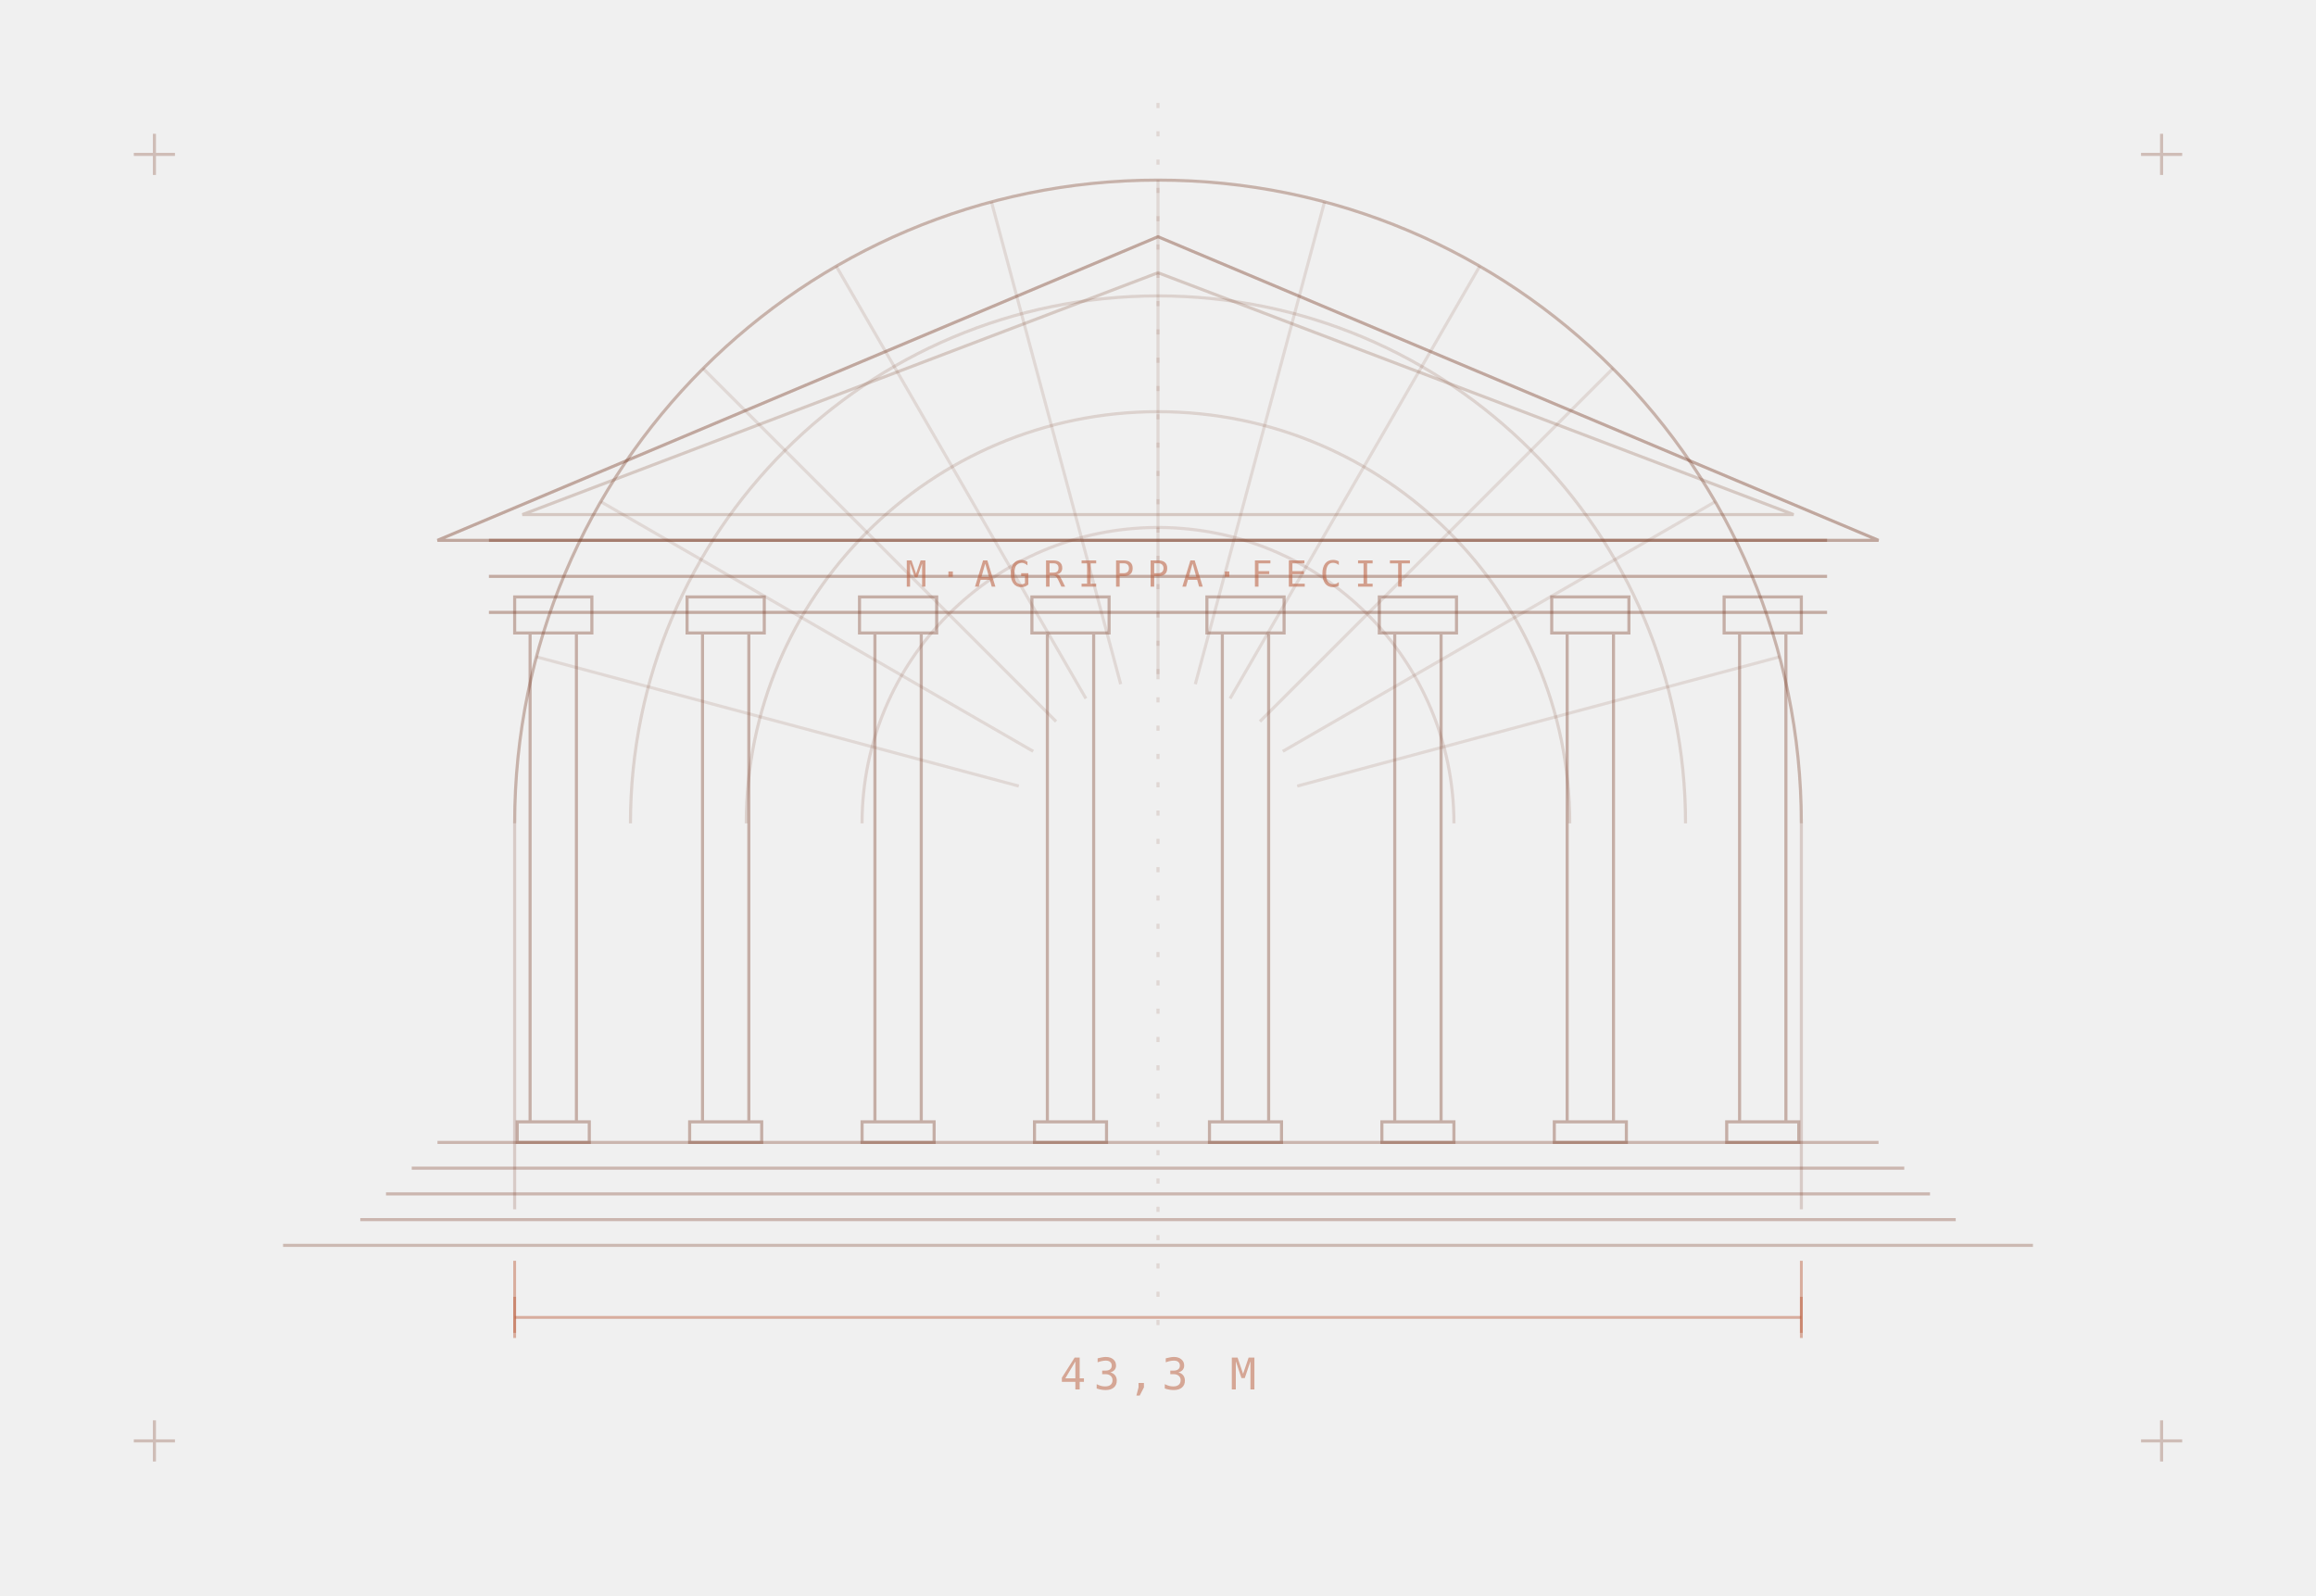
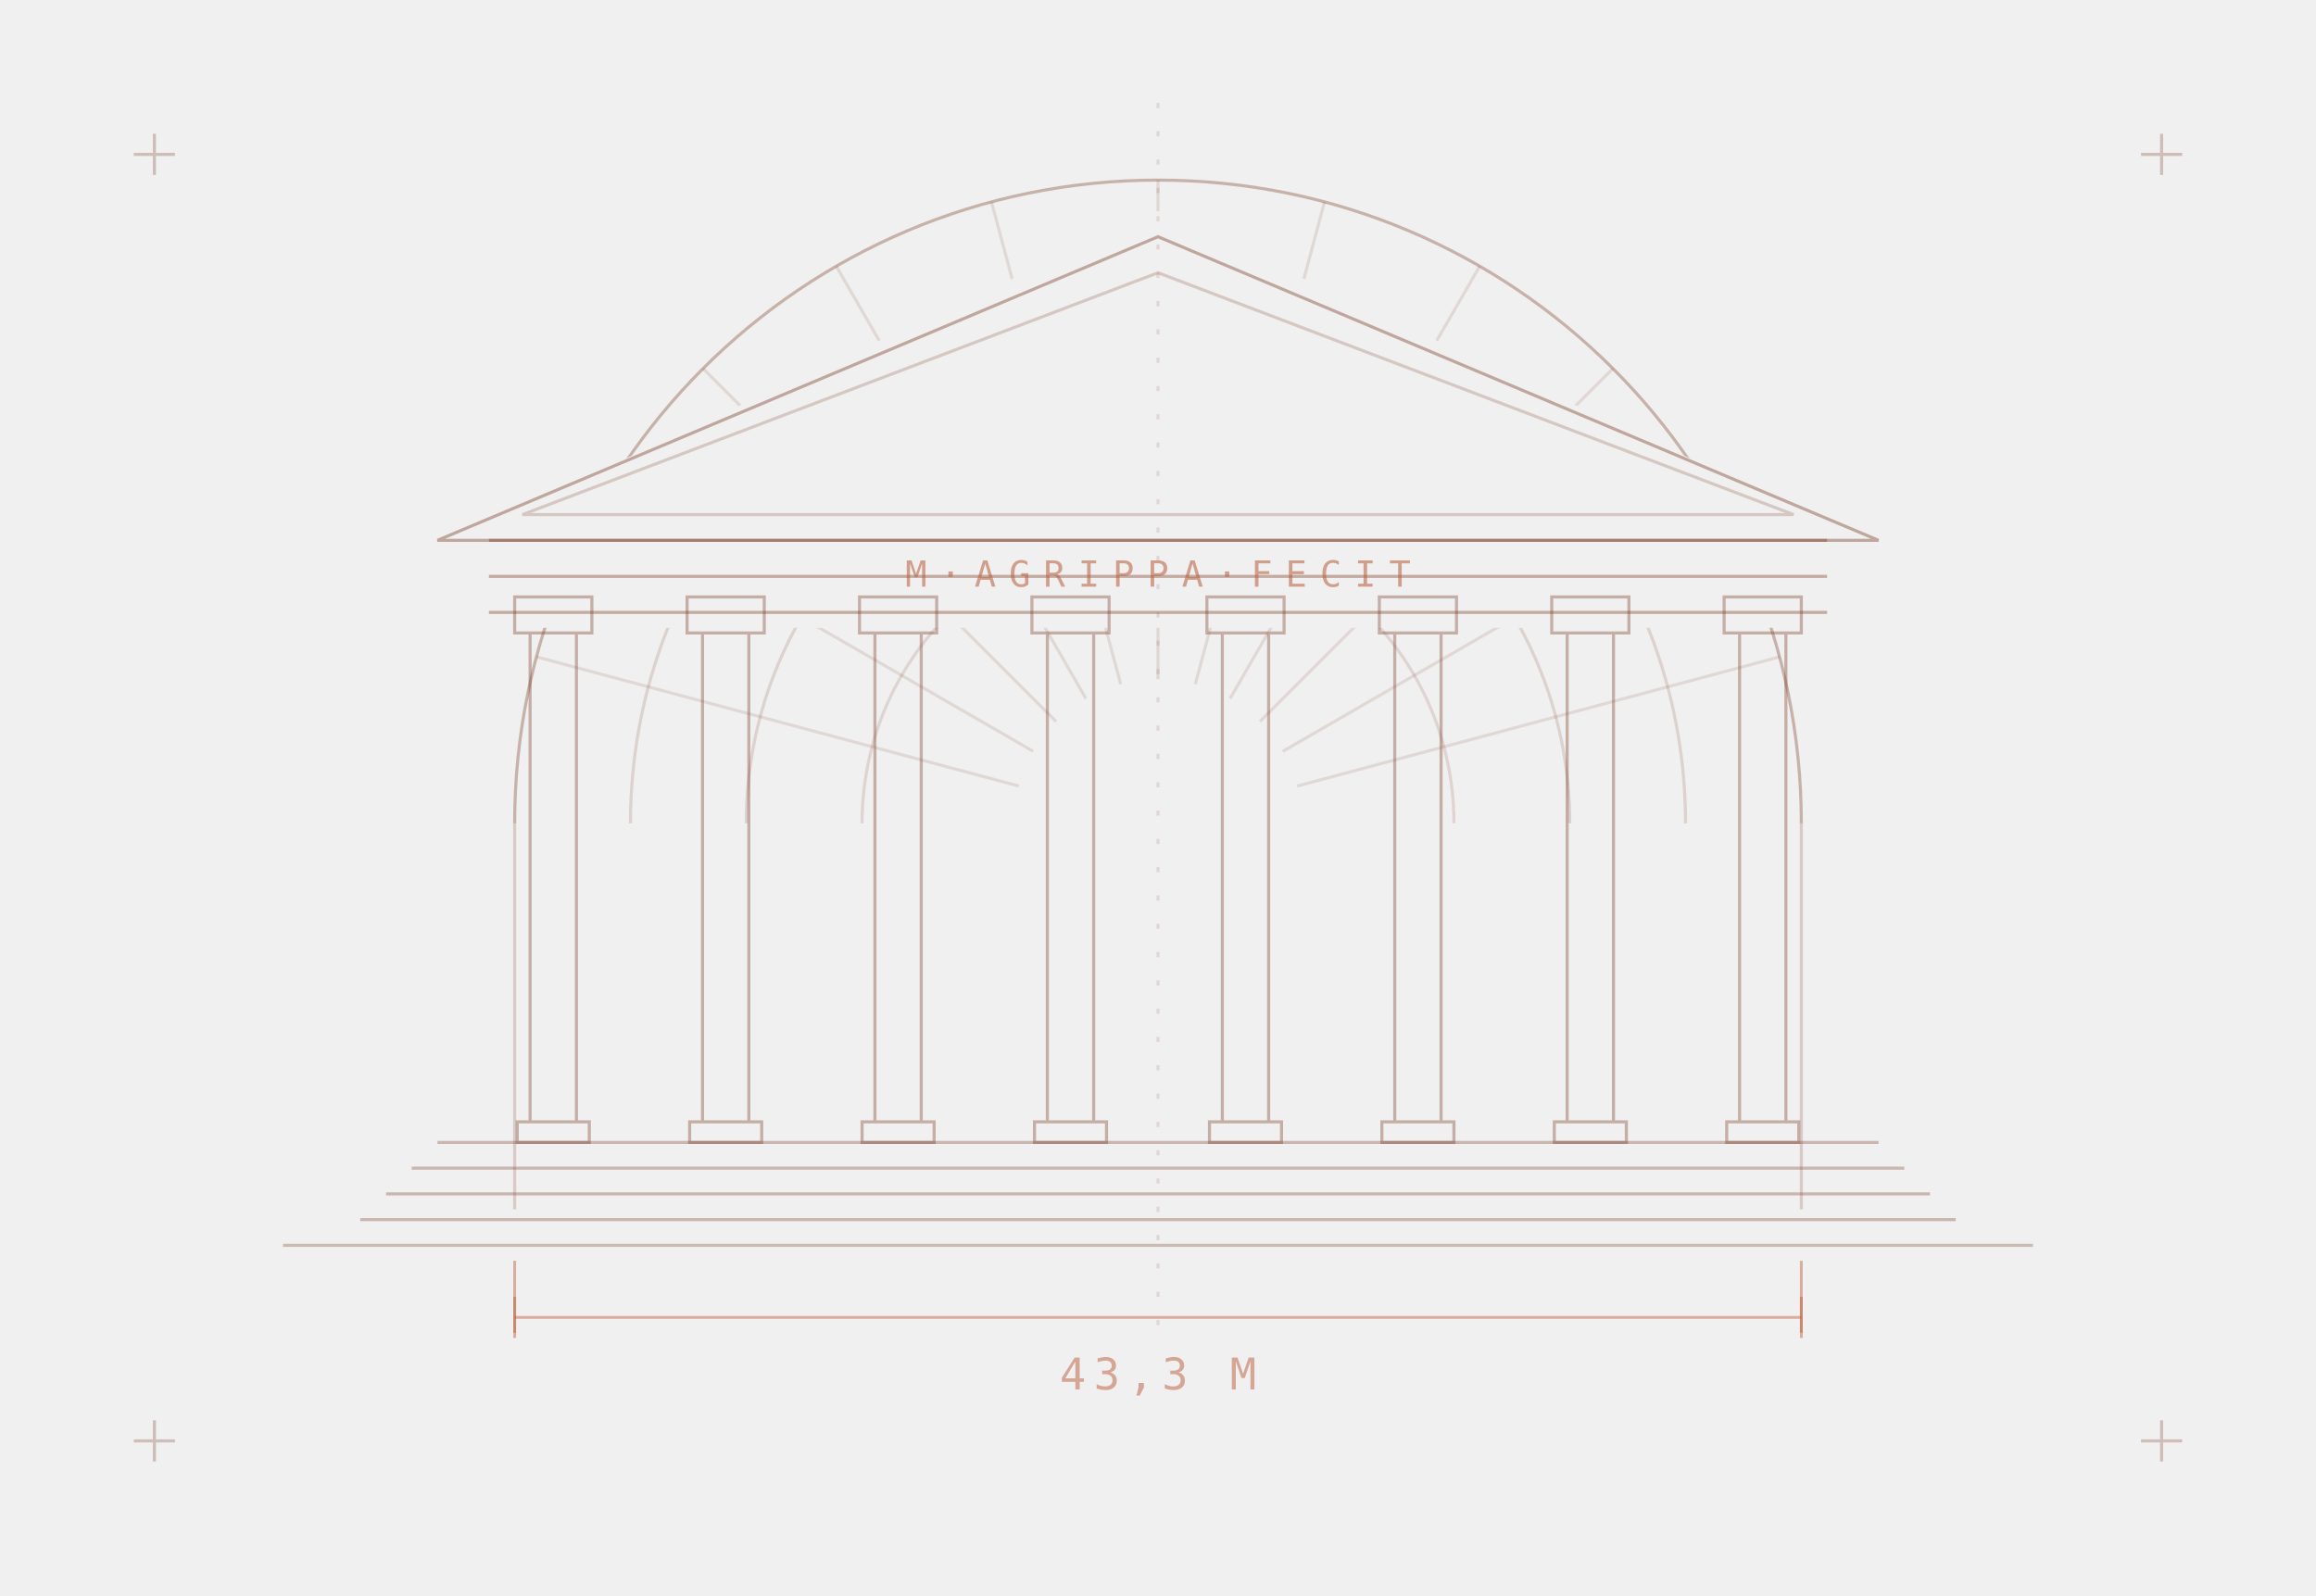
<svg xmlns="http://www.w3.org/2000/svg" viewBox="0 0 900 620" fill="none">
+   <defs>
+     <mask id="fachada">
+       <rect width="900" height="620" fill="#fff" />
+       <polygon points="162,216 450,82 738,216" fill="#000" />
+       <rect x="182" y="202" width="536" height="42" fill="#000" />
+     </mask>
+   </defs>
  <g stroke="#7A3B24" stroke-width="1.2" stroke-opacity=".30">
-     <path d="M200 320 A250 250 0 0 1 700 320" stroke-opacity=".34" />
-     <path d="M245 320 A205 205 0 0 1 655 320" stroke-opacity=".17" />
-     <path d="M290 320 A160 160 0 0 1 610 320" stroke-opacity=".17" />
-     <path d="M335 320 A115 115 0 0 1 565 320" stroke-opacity=".15" />
-     <g stroke-opacity=".13">
-       <path d="M504.1 305.5 L691.5 255.3" />
-       <path d="M498.5 292 L666.5 195" />
-       <path d="M489.6 280.4 L626.8 143.2" />
-       <path d="M478 271.5 L575 103.5" />
-       <path d="M464.5 265.9 L514.7 78.5" />
-       <path d="M450 264 L450 70" />
-       <path d="M435.5 265.9 L385.3 78.5" />
-       <path d="M422 271.5 L325 103.5" />
-       <path d="M410.4 280.4 L273.2 143.2" />
-       <path d="M401.5 292 L233.5 195" />
-       <path d="M395.9 305.5 L208.5 255.3" />
+     <g mask="url(#fachada)">
+       <path d="M200 320 A250 250 0 0 1 700 320" stroke-opacity=".34" />
+       <path d="M245 320 A205 205 0 0 1 655 320" stroke-opacity=".17" />
+       <path d="M290 320 A160 160 0 0 1 610 320" stroke-opacity=".17" />
+       <path d="M335 320 A115 115 0 0 1 565 320" stroke-opacity=".15" />
+       <g stroke-opacity=".13">
+         <path d="M504.1 305.5 L691.5 255.3" />
+         <path d="M498.5 292 L666.5 195" />
+         <path d="M489.6 280.4 L626.8 143.2" />
+         <path d="M478 271.5 L575 103.5" />
+         <path d="M464.5 265.9 L514.7 78.5" />
+         <path d="M450 264 L450 70" />
+         <path d="M435.5 265.9 L385.3 78.5" />
+         <path d="M422 271.5 L325 103.5" />
+         <path d="M410.4 280.4 L273.2 143.2" />
+         <path d="M401.5 292 L233.5 195" />
+         <path d="M395.9 305.5 L208.5 255.3" />
+       </g>
    </g>
    <path d="M200 320 V470 M700 320 V470" stroke-opacity=".20" />
    <path d="M450 40 V520" stroke-opacity=".14" stroke-dasharray="2 9" />
    <path d="M170 210 L450 92 L730 210 Z" stroke-opacity=".40" />
    <path d="M203 200 L450 106 L697 200 Z" stroke-opacity=".22" />
    <path d="M190 210 H710 M190 224 H710 M190 238 H710" stroke-opacity=".38" />
    <g stroke-opacity=".36">
      <path d="M200 232 h30 v14 h-30 z M206 246 v190 M224 246 v190 M201 436 h28 v8 h-28 z" />
      <path d="M267 232 h30 v14 h-30 z M273 246 v190 M291 246 v190 M268 436 h28 v8 h-28 z" />
      <path d="M334 232 h30 v14 h-30 z M340 246 v190 M358 246 v190 M335 436 h28 v8 h-28 z" />
      <path d="M401 232 h30 v14 h-30 z M407 246 v190 M425 246 v190 M402 436 h28 v8 h-28 z" />
      <path d="M469 232 h30 v14 h-30 z M475 246 v190 M493 246 v190 M470 436 h28 v8 h-28 z" />
      <path d="M536 232 h30 v14 h-30 z M542 246 v190 M560 246 v190 M537 436 h28 v8 h-28 z" />
      <path d="M603 232 h30 v14 h-30 z M609 246 v190 M627 246 v190 M604 436 h28 v8 h-28 z" />
      <path d="M670 232 h30 v14 h-30 z M676 246 v190 M694 246 v190 M671 436 h28 v8 h-28 z" />
    </g>
    <path d="M170 444 H730 M160 454 H740 M150 464 H750 M140 474 H760" stroke-opacity=".32" />
    <path d="M110 484 H790" stroke-opacity=".30" />
    <g stroke-opacity=".28">
      <path d="M52 60 h16 M60 52 v16" />
      <path d="M832 60 h16 M840 52 v16" />
      <path d="M52 560 h16 M60 552 v16" />
      <path d="M832 560 h16 M840 552 v16" />
    </g>
  </g>
  <text x="450" y="228" text-anchor="middle" font-family="ui-monospace, Consolas, monospace" font-size="14" letter-spacing="5" fill="#BA5C3A" fill-opacity=".55">M·AGRIPPA·FECIT</text>
  <g stroke="#BA5C3A" stroke-width="1.1" stroke-opacity=".45">
    <path d="M200 490 V518 M700 490 V518" />
    <path d="M200 512 H700" />
    <path d="M200 504 V520 M700 504 V520" />
  </g>
  <text x="450" y="540" text-anchor="middle" font-family="ui-monospace, Consolas, monospace" font-size="17" letter-spacing="3" fill="#BA5C3A" fill-opacity=".5">43,3 M</text>
</svg>
